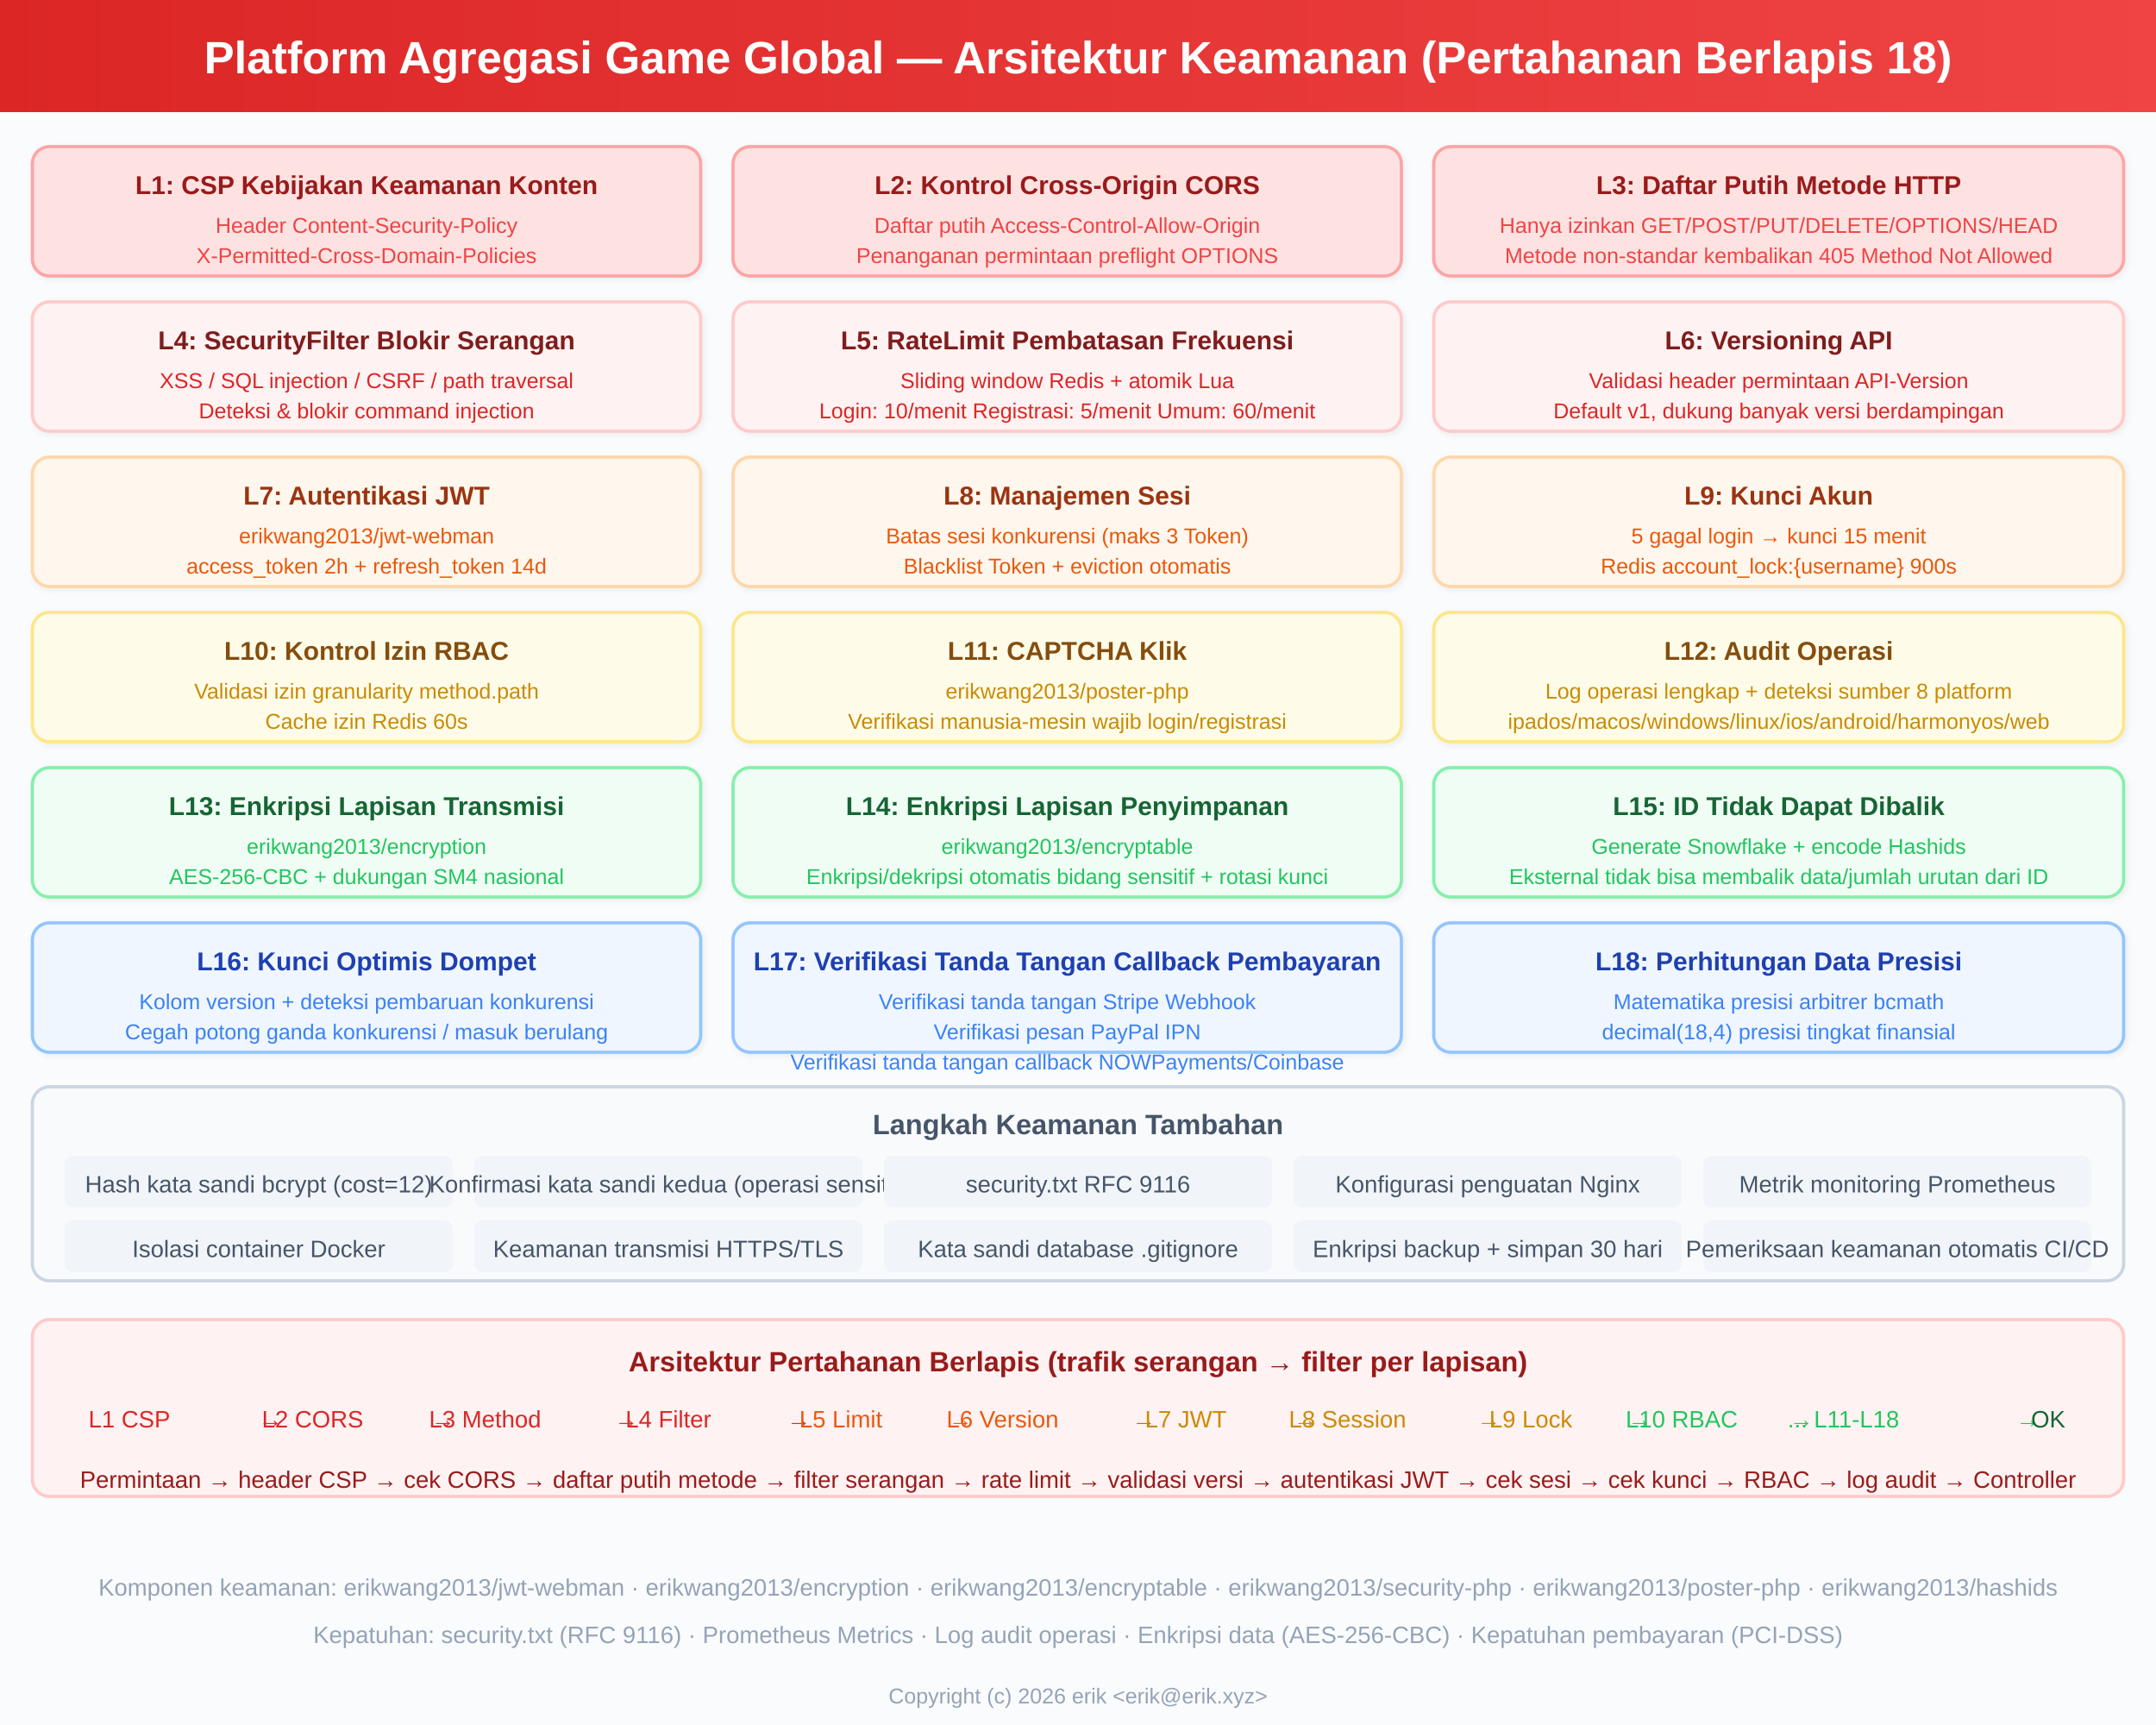
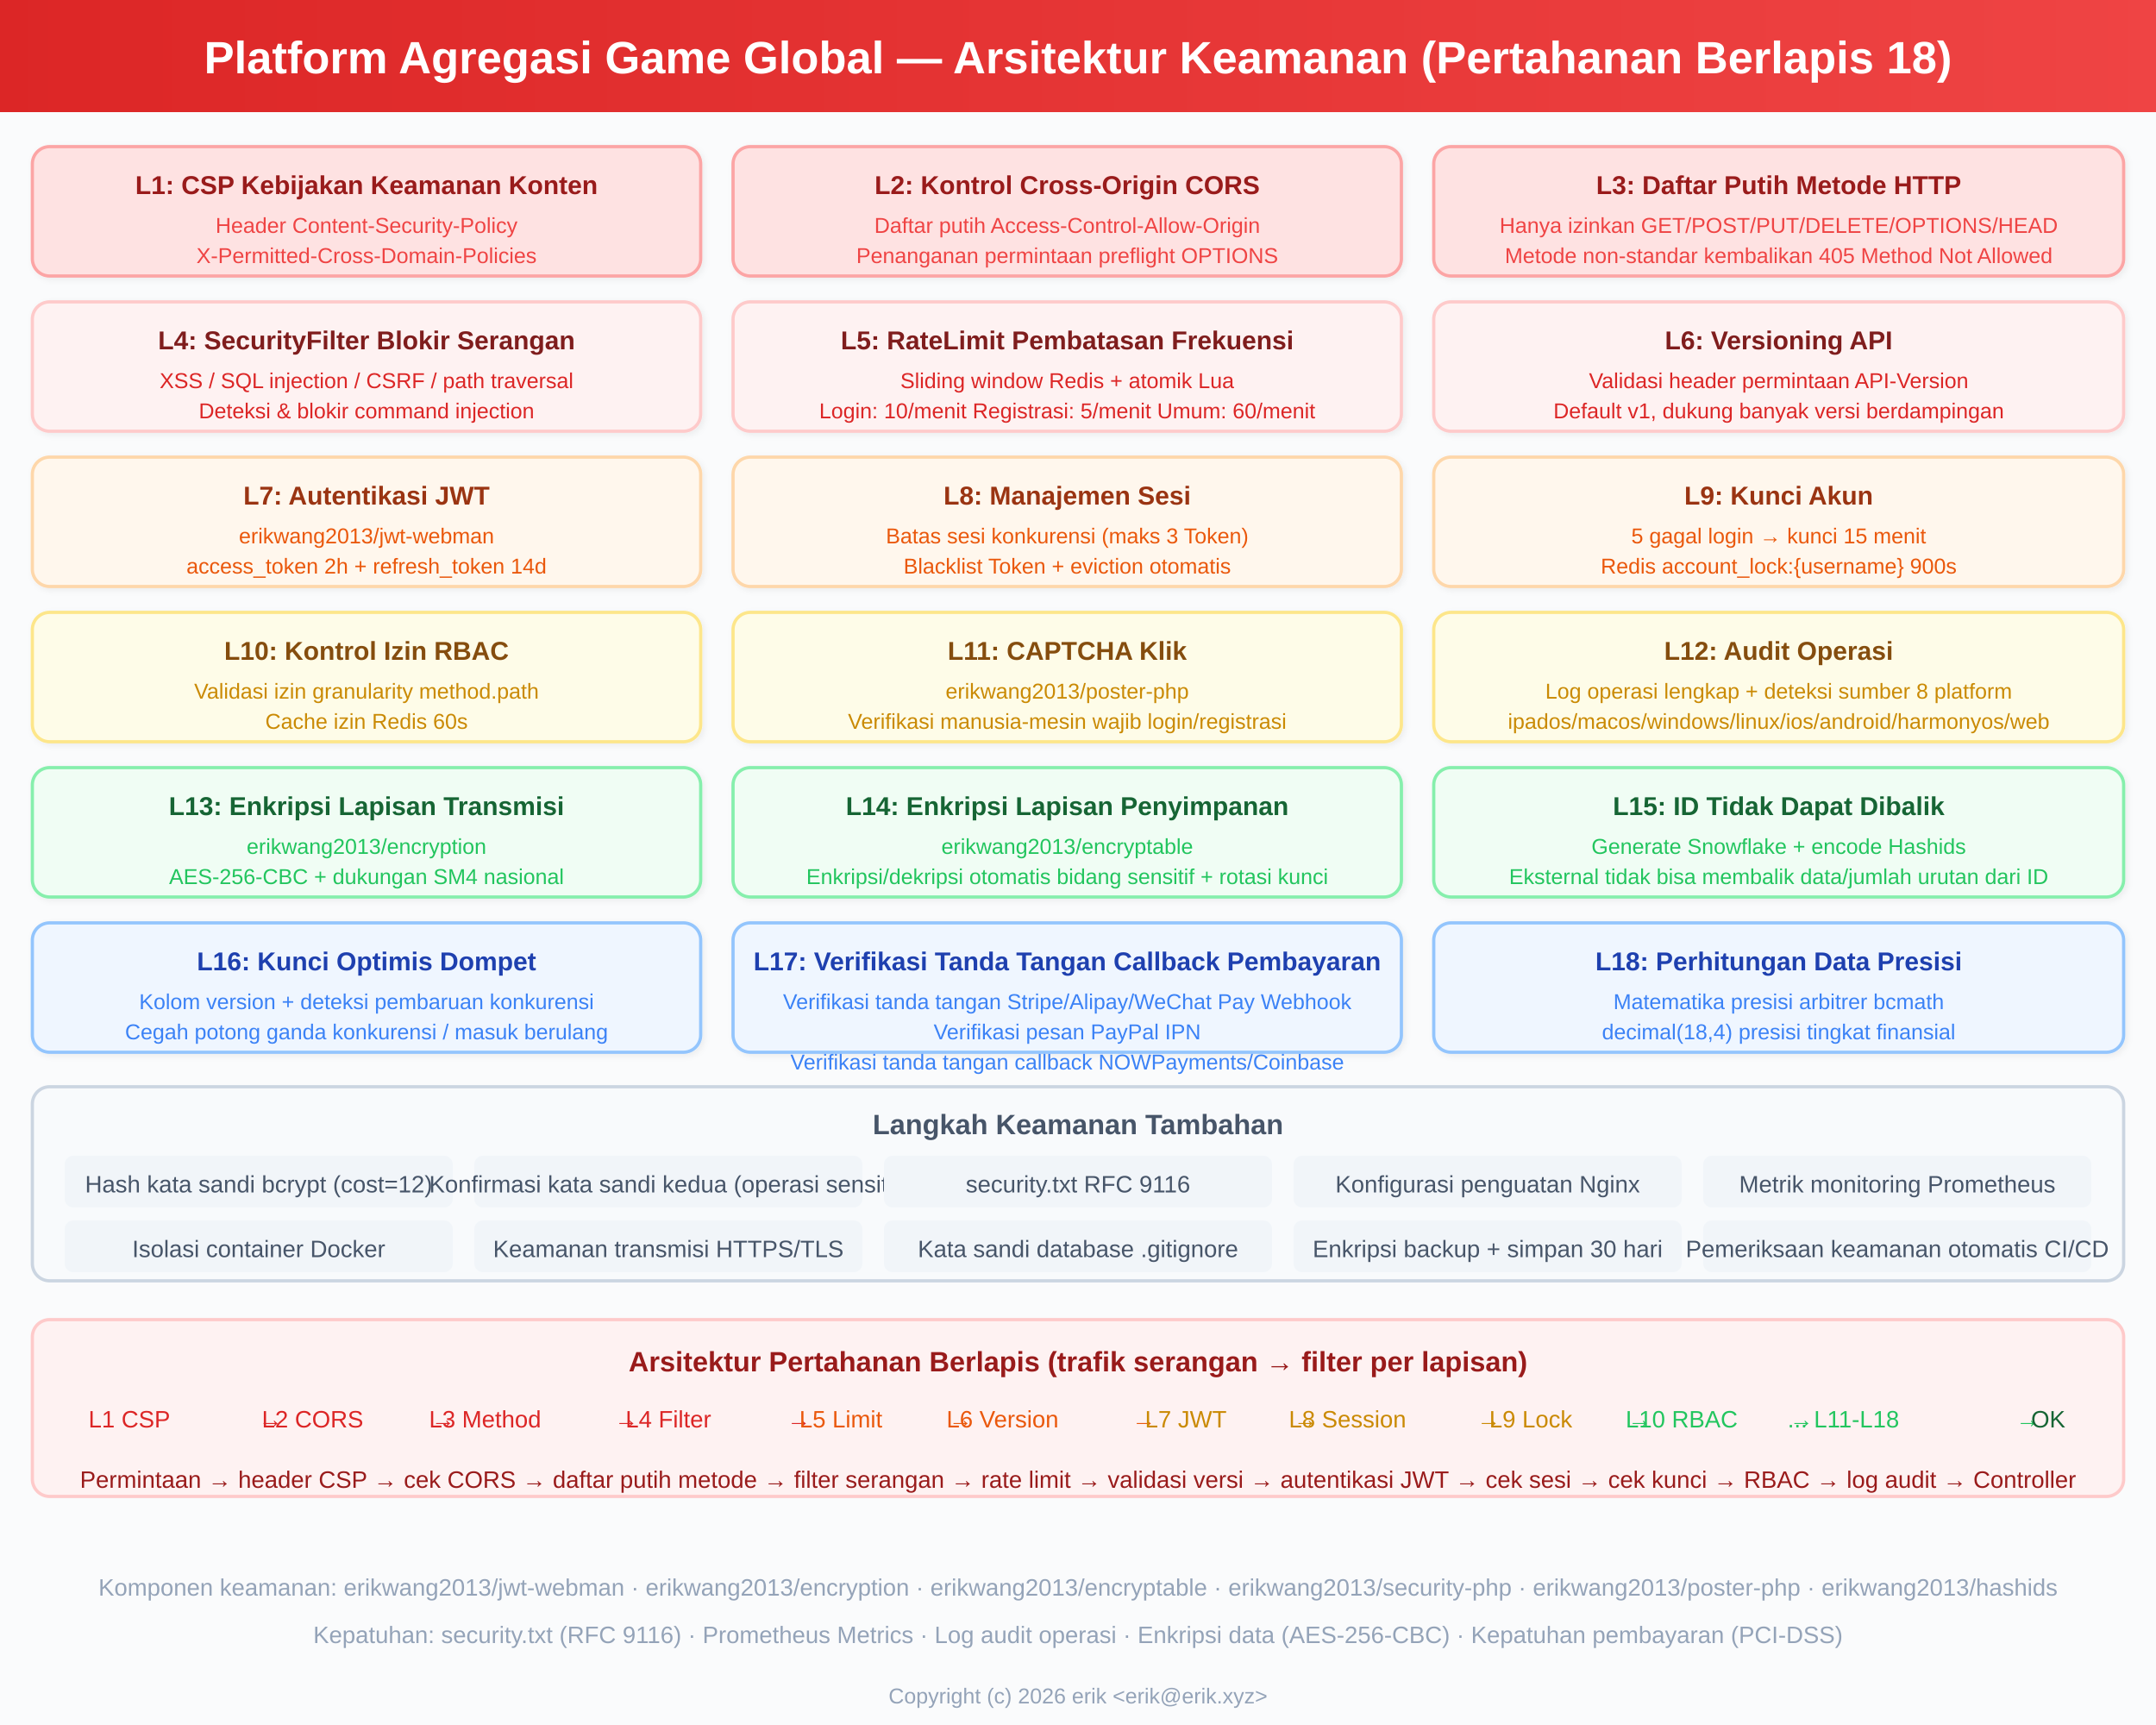
<svg xmlns="http://www.w3.org/2000/svg" viewBox="0 0 1000 800" font-family="Arial, 'Noto Sans SC', 'Noto Sans', sans-serif">
  <defs>
    <linearGradient id="hd" x1="0" y1="0" x2="1" y2="0">
      <stop offset="0%" stop-color="#dc2626" />
      <stop offset="100%" stop-color="#ef4444" />
    </linearGradient>
    <filter id="sh">
      <feDropShadow dx="1" dy="1" stdDeviation="1.5" flood-opacity=".06" />
    </filter>
  </defs>
  <rect width="1000" height="800" fill="#fafbfc" />
  <rect x="0" y="0" width="1000" height="52" fill="url(#hd)" />
  <text x="500" y="34" text-anchor="middle" fill="#fff" font-size="21" font-weight="bold">Platform Agregasi Game Global — Arsitektur Keamanan (Pertahanan Berlapis 18)</text>
  <rect x="15" y="68" width="310" height="60" rx="8" fill="#fee2e2" stroke="#fca5a5" stroke-width="1.5" filter="url(#sh)" />
  <text x="170" y="90" text-anchor="middle" fill="#991b1b" font-size="12" font-weight="bold">L1: CSP Kebijakan Keamanan Konten</text>
  <text x="170" y="108" text-anchor="middle" fill="#ef4444" font-size="10">Header Content-Security-Policy</text>
  <text x="170" y="122" text-anchor="middle" fill="#ef4444" font-size="10">X-Permitted-Cross-Domain-Policies</text>
  <rect x="340" y="68" width="310" height="60" rx="8" fill="#fee2e2" stroke="#fca5a5" stroke-width="1.5" filter="url(#sh)" />
  <text x="495" y="90" text-anchor="middle" fill="#991b1b" font-size="12" font-weight="bold">L2: Kontrol Cross-Origin CORS</text>
  <text x="495" y="108" text-anchor="middle" fill="#ef4444" font-size="10">Daftar putih Access-Control-Allow-Origin</text>
  <text x="495" y="122" text-anchor="middle" fill="#ef4444" font-size="10">Penanganan permintaan preflight OPTIONS</text>
  <rect x="665" y="68" width="320" height="60" rx="8" fill="#fee2e2" stroke="#fca5a5" stroke-width="1.5" filter="url(#sh)" />
  <text x="825" y="90" text-anchor="middle" fill="#991b1b" font-size="12" font-weight="bold">L3: Daftar Putih Metode HTTP</text>
  <text x="825" y="108" text-anchor="middle" fill="#ef4444" font-size="10">Hanya izinkan GET/POST/PUT/DELETE/OPTIONS/HEAD</text>
  <text x="825" y="122" text-anchor="middle" fill="#ef4444" font-size="10">Metode non-standar kembalikan 405 Method Not Allowed</text>
  <rect x="15" y="140" width="310" height="60" rx="8" fill="#fef2f2" stroke="#fecaca" stroke-width="1.5" filter="url(#sh)" />
  <text x="170" y="162" text-anchor="middle" fill="#7f1d1d" font-size="12" font-weight="bold">L4: SecurityFilter Blokir Serangan</text>
  <text x="170" y="180" text-anchor="middle" fill="#dc2626" font-size="10">XSS / SQL injection / CSRF / path traversal</text>
  <text x="170" y="194" text-anchor="middle" fill="#dc2626" font-size="10">Deteksi &amp; blokir command injection</text>
  <rect x="340" y="140" width="310" height="60" rx="8" fill="#fef2f2" stroke="#fecaca" stroke-width="1.5" filter="url(#sh)" />
  <text x="495" y="162" text-anchor="middle" fill="#7f1d1d" font-size="12" font-weight="bold">L5: RateLimit Pembatasan Frekuensi</text>
  <text x="495" y="180" text-anchor="middle" fill="#dc2626" font-size="10">Sliding window Redis + atomik Lua</text>
  <text x="495" y="194" text-anchor="middle" fill="#dc2626" font-size="10">Login: 10/menit Registrasi: 5/menit Umum: 60/menit</text>
  <rect x="665" y="140" width="320" height="60" rx="8" fill="#fef2f2" stroke="#fecaca" stroke-width="1.5" filter="url(#sh)" />
  <text x="825" y="162" text-anchor="middle" fill="#7f1d1d" font-size="12" font-weight="bold">L6: Versioning API</text>
  <text x="825" y="180" text-anchor="middle" fill="#dc2626" font-size="10">Validasi header permintaan API-Version</text>
  <text x="825" y="194" text-anchor="middle" fill="#dc2626" font-size="10">Default v1, dukung banyak versi berdampingan</text>
  <rect x="15" y="212" width="310" height="60" rx="8" fill="#fff7ed" stroke="#fed7aa" stroke-width="1.5" filter="url(#sh)" />
  <text x="170" y="234" text-anchor="middle" fill="#9a3412" font-size="12" font-weight="bold">L7: Autentikasi JWT</text>
  <text x="170" y="252" text-anchor="middle" fill="#ea580c" font-size="10">erikwang2013/jwt-webman</text>
  <text x="170" y="266" text-anchor="middle" fill="#ea580c" font-size="10">access_token 2h + refresh_token 14d</text>
  <rect x="340" y="212" width="310" height="60" rx="8" fill="#fff7ed" stroke="#fed7aa" stroke-width="1.5" filter="url(#sh)" />
  <text x="495" y="234" text-anchor="middle" fill="#9a3412" font-size="12" font-weight="bold">L8: Manajemen Sesi</text>
  <text x="495" y="252" text-anchor="middle" fill="#ea580c" font-size="10">Batas sesi konkurensi (maks 3 Token)</text>
  <text x="495" y="266" text-anchor="middle" fill="#ea580c" font-size="10">Blacklist Token + eviction otomatis</text>
  <rect x="665" y="212" width="320" height="60" rx="8" fill="#fff7ed" stroke="#fed7aa" stroke-width="1.5" filter="url(#sh)" />
  <text x="825" y="234" text-anchor="middle" fill="#9a3412" font-size="12" font-weight="bold">L9: Kunci Akun</text>
  <text x="825" y="252" text-anchor="middle" fill="#ea580c" font-size="10">5 gagal login → kunci 15 menit</text>
  <text x="825" y="266" text-anchor="middle" fill="#ea580c" font-size="10">Redis account_lock:{username} 900s</text>
  <rect x="15" y="284" width="310" height="60" rx="8" fill="#fefce8" stroke="#fde68a" stroke-width="1.5" filter="url(#sh)" />
  <text x="170" y="306" text-anchor="middle" fill="#854d0e" font-size="12" font-weight="bold">L10: Kontrol Izin RBAC</text>
  <text x="170" y="324" text-anchor="middle" fill="#ca8a04" font-size="10">Validasi izin granularity method.path</text>
  <text x="170" y="338" text-anchor="middle" fill="#ca8a04" font-size="10">Cache izin Redis 60s</text>
  <rect x="340" y="284" width="310" height="60" rx="8" fill="#fefce8" stroke="#fde68a" stroke-width="1.5" filter="url(#sh)" />
  <text x="495" y="306" text-anchor="middle" fill="#854d0e" font-size="12" font-weight="bold">L11: CAPTCHA Klik</text>
  <text x="495" y="324" text-anchor="middle" fill="#ca8a04" font-size="10">erikwang2013/poster-php</text>
  <text x="495" y="338" text-anchor="middle" fill="#ca8a04" font-size="10">Verifikasi manusia-mesin wajib login/registrasi</text>
  <rect x="665" y="284" width="320" height="60" rx="8" fill="#fefce8" stroke="#fde68a" stroke-width="1.5" filter="url(#sh)" />
  <text x="825" y="306" text-anchor="middle" fill="#854d0e" font-size="12" font-weight="bold">L12: Audit Operasi</text>
  <text x="825" y="324" text-anchor="middle" fill="#ca8a04" font-size="10">Log operasi lengkap + deteksi sumber 8 platform</text>
  <text x="825" y="338" text-anchor="middle" fill="#ca8a04" font-size="10">ipados/macos/windows/linux/ios/android/harmonyos/web</text>
  <rect x="15" y="356" width="310" height="60" rx="8" fill="#f0fdf4" stroke="#86efac" stroke-width="1.5" filter="url(#sh)" />
  <text x="170" y="378" text-anchor="middle" fill="#166534" font-size="12" font-weight="bold">L13: Enkripsi Lapisan Transmisi</text>
  <text x="170" y="396" text-anchor="middle" fill="#22c55e" font-size="10">erikwang2013/encryption</text>
  <text x="170" y="410" text-anchor="middle" fill="#22c55e" font-size="10">AES-256-CBC + dukungan SM4 nasional</text>
  <rect x="340" y="356" width="310" height="60" rx="8" fill="#f0fdf4" stroke="#86efac" stroke-width="1.5" filter="url(#sh)" />
  <text x="495" y="378" text-anchor="middle" fill="#166534" font-size="12" font-weight="bold">L14: Enkripsi Lapisan Penyimpanan</text>
  <text x="495" y="396" text-anchor="middle" fill="#22c55e" font-size="10">erikwang2013/encryptable</text>
  <text x="495" y="410" text-anchor="middle" fill="#22c55e" font-size="10">Enkripsi/dekripsi otomatis bidang sensitif + rotasi kunci</text>
  <rect x="665" y="356" width="320" height="60" rx="8" fill="#f0fdf4" stroke="#86efac" stroke-width="1.5" filter="url(#sh)" />
  <text x="825" y="378" text-anchor="middle" fill="#166534" font-size="12" font-weight="bold">L15: ID Tidak Dapat Dibalik</text>
  <text x="825" y="396" text-anchor="middle" fill="#22c55e" font-size="10">Generate Snowflake + encode Hashids</text>
  <text x="825" y="410" text-anchor="middle" fill="#22c55e" font-size="10">Eksternal tidak bisa membalik data/jumlah urutan dari ID</text>
  <rect x="15" y="428" width="310" height="60" rx="8" fill="#eff6ff" stroke="#93c5fd" stroke-width="1.5" filter="url(#sh)" />
  <text x="170" y="450" text-anchor="middle" fill="#1e40af" font-size="12" font-weight="bold">L16: Kunci Optimis Dompet</text>
  <text x="170" y="468" text-anchor="middle" fill="#3b82f6" font-size="10">Kolom version + deteksi pembaruan konkurensi</text>
  <text x="170" y="482" text-anchor="middle" fill="#3b82f6" font-size="10">Cegah potong ganda konkurensi / masuk berulang</text>
  <rect x="340" y="428" width="310" height="60" rx="8" fill="#eff6ff" stroke="#93c5fd" stroke-width="1.5" filter="url(#sh)" />
  <text x="495" y="450" text-anchor="middle" fill="#1e40af" font-size="12" font-weight="bold">L17: Verifikasi Tanda Tangan Callback Pembayaran</text>
-   <text x="495" y="468" text-anchor="middle" fill="#3b82f6" font-size="10">Verifikasi tanda tangan Stripe Webhook</text>
+   <text x="495" y="468" text-anchor="middle" fill="#3b82f6" font-size="10">Verifikasi tanda tangan Stripe/Alipay/WeChat Pay Webhook</text>
  <text x="495" y="482" text-anchor="middle" fill="#3b82f6" font-size="10">Verifikasi pesan PayPal IPN</text>
  <text x="495" y="496" text-anchor="middle" fill="#3b82f6" font-size="10">Verifikasi tanda tangan callback NOWPayments/Coinbase</text>
  <rect x="665" y="428" width="320" height="60" rx="8" fill="#eff6ff" stroke="#93c5fd" stroke-width="1.5" filter="url(#sh)" />
  <text x="825" y="450" text-anchor="middle" fill="#1e40af" font-size="12" font-weight="bold">L18: Perhitungan Data Presisi</text>
  <text x="825" y="468" text-anchor="middle" fill="#3b82f6" font-size="10">Matematika presisi arbitrer bcmath</text>
  <text x="825" y="482" text-anchor="middle" fill="#3b82f6" font-size="10">decimal(18,4) presisi tingkat finansial</text>
  <rect x="15" y="504" width="970" height="90" rx="8" fill="#f8fafc" stroke="#cbd5e1" stroke-width="1.5" />
  <text x="500" y="526" text-anchor="middle" fill="#475569" font-size="13" font-weight="bold">Langkah Keamanan Tambahan</text>
  <rect x="30" y="536" width="180" height="24" rx="4" fill="#f1f5f9" />
  <text x="120" y="553" text-anchor="middle" fill="#475569" font-size="11">Hash kata sandi bcrypt (cost=12)</text>
  <rect x="220" y="536" width="180" height="24" rx="4" fill="#f1f5f9" />
  <text x="310" y="553" text-anchor="middle" fill="#475569" font-size="11">Konfirmasi kata sandi kedua (operasi sensitif)</text>
  <rect x="410" y="536" width="180" height="24" rx="4" fill="#f1f5f9" />
  <text x="500" y="553" text-anchor="middle" fill="#475569" font-size="11">security.txt RFC 9116</text>
  <rect x="600" y="536" width="180" height="24" rx="4" fill="#f1f5f9" />
  <text x="690" y="553" text-anchor="middle" fill="#475569" font-size="11">Konfigurasi penguatan Nginx</text>
  <rect x="790" y="536" width="180" height="24" rx="4" fill="#f1f5f9" />
  <text x="880" y="553" text-anchor="middle" fill="#475569" font-size="11">Metrik monitoring Prometheus</text>
  <rect x="30" y="566" width="180" height="24" rx="4" fill="#f1f5f9" />
  <text x="120" y="583" text-anchor="middle" fill="#475569" font-size="11">Isolasi container Docker</text>
  <rect x="220" y="566" width="180" height="24" rx="4" fill="#f1f5f9" />
  <text x="310" y="583" text-anchor="middle" fill="#475569" font-size="11">Keamanan transmisi HTTPS/TLS</text>
  <rect x="410" y="566" width="180" height="24" rx="4" fill="#f1f5f9" />
  <text x="500" y="583" text-anchor="middle" fill="#475569" font-size="11">Kata sandi database .gitignore</text>
  <rect x="600" y="566" width="180" height="24" rx="4" fill="#f1f5f9" />
  <text x="690" y="583" text-anchor="middle" fill="#475569" font-size="11">Enkripsi backup + simpan 30 hari</text>
  <rect x="790" y="566" width="180" height="24" rx="4" fill="#f1f5f9" />
  <text x="880" y="583" text-anchor="middle" fill="#475569" font-size="11">Pemeriksaan keamanan otomatis CI/CD</text>
  <rect x="15" y="612" width="970" height="82" rx="8" fill="#fef2f2" stroke="#fecaca" stroke-width="1.5" />
  <text x="500" y="636" text-anchor="middle" fill="#991b1b" font-size="13" font-weight="bold">Arsitektur Pertahanan Berlapis (trafik serangan → filter per lapisan)</text>
  <text x="60" y="662" text-anchor="middle" fill="#dc2626" font-size="11">L1 CSP</text>
  <text x="120" y="662" fill="#dc2626" font-size="11">→</text>
  <text x="145" y="662" text-anchor="middle" fill="#dc2626" font-size="11">L2 CORS</text>
  <text x="200" y="662" fill="#dc2626" font-size="11">→</text>
  <text x="225" y="662" text-anchor="middle" fill="#dc2626" font-size="11">L3 Method</text>
  <text x="285" y="662" fill="#dc2626" font-size="11">→</text>
  <text x="310" y="662" text-anchor="middle" fill="#dc2626" font-size="11">L4 Filter</text>
  <text x="365" y="662" fill="#dc2626" font-size="11">→</text>
  <text x="390" y="662" text-anchor="middle" fill="#ea580c" font-size="11">L5 Limit</text>
  <text x="440" y="662" fill="#ea580c" font-size="11">→</text>
  <text x="465" y="662" text-anchor="middle" fill="#ea580c" font-size="11">L6 Version</text>
  <text x="525" y="662" fill="#ea580c" font-size="11">→</text>
  <text x="550" y="662" text-anchor="middle" fill="#ca8a04" font-size="11">L7 JWT</text>
  <text x="600" y="662" fill="#ca8a04" font-size="11">→</text>
  <text x="625" y="662" text-anchor="middle" fill="#ca8a04" font-size="11">L8 Session</text>
  <text x="685" y="662" fill="#ca8a04" font-size="11">→</text>
  <text x="710" y="662" text-anchor="middle" fill="#ca8a04" font-size="11">L9 Lock</text>
  <text x="755" y="662" fill="#22c55e" font-size="11">→</text>
  <text x="780" y="662" text-anchor="middle" fill="#22c55e" font-size="11">L10 RBAC</text>
  <text x="830" y="662" fill="#22c55e" font-size="11">→</text>
  <text x="855" y="662" text-anchor="middle" fill="#22c55e" font-size="11">... L11-L18</text>
  <text x="935" y="662" fill="#22c55e" font-size="11">→</text>
  <text x="950" y="662" text-anchor="middle" fill="#166534" font-size="11">OK</text>
  <text x="500" y="690" text-anchor="middle" fill="#991b1b" font-size="11">Permintaan → header CSP → cek CORS → daftar putih metode → filter serangan → rate limit → validasi versi → autentikasi JWT → cek sesi → cek kunci → RBAC → log audit → Controller</text>
  <text x="500" y="740" text-anchor="middle" fill="#94a3b8" font-size="11">Komponen keamanan: erikwang2013/jwt-webman · erikwang2013/encryption · erikwang2013/encryptable · erikwang2013/security-php · erikwang2013/poster-php · erikwang2013/hashids</text>
  <text x="500" y="762" text-anchor="middle" fill="#94a3b8" font-size="11">Kepatuhan: security.txt (RFC 9116) · Prometheus Metrics · Log audit operasi · Enkripsi data (AES-256-CBC) · Kepatuhan pembayaran (PCI-DSS)</text>
  <text x="500" y="790" text-anchor="middle" fill="#94a3b8" font-size="10">Copyright (c) 2026 erik &lt;erik@erik.xyz&gt;</text>
</svg>
